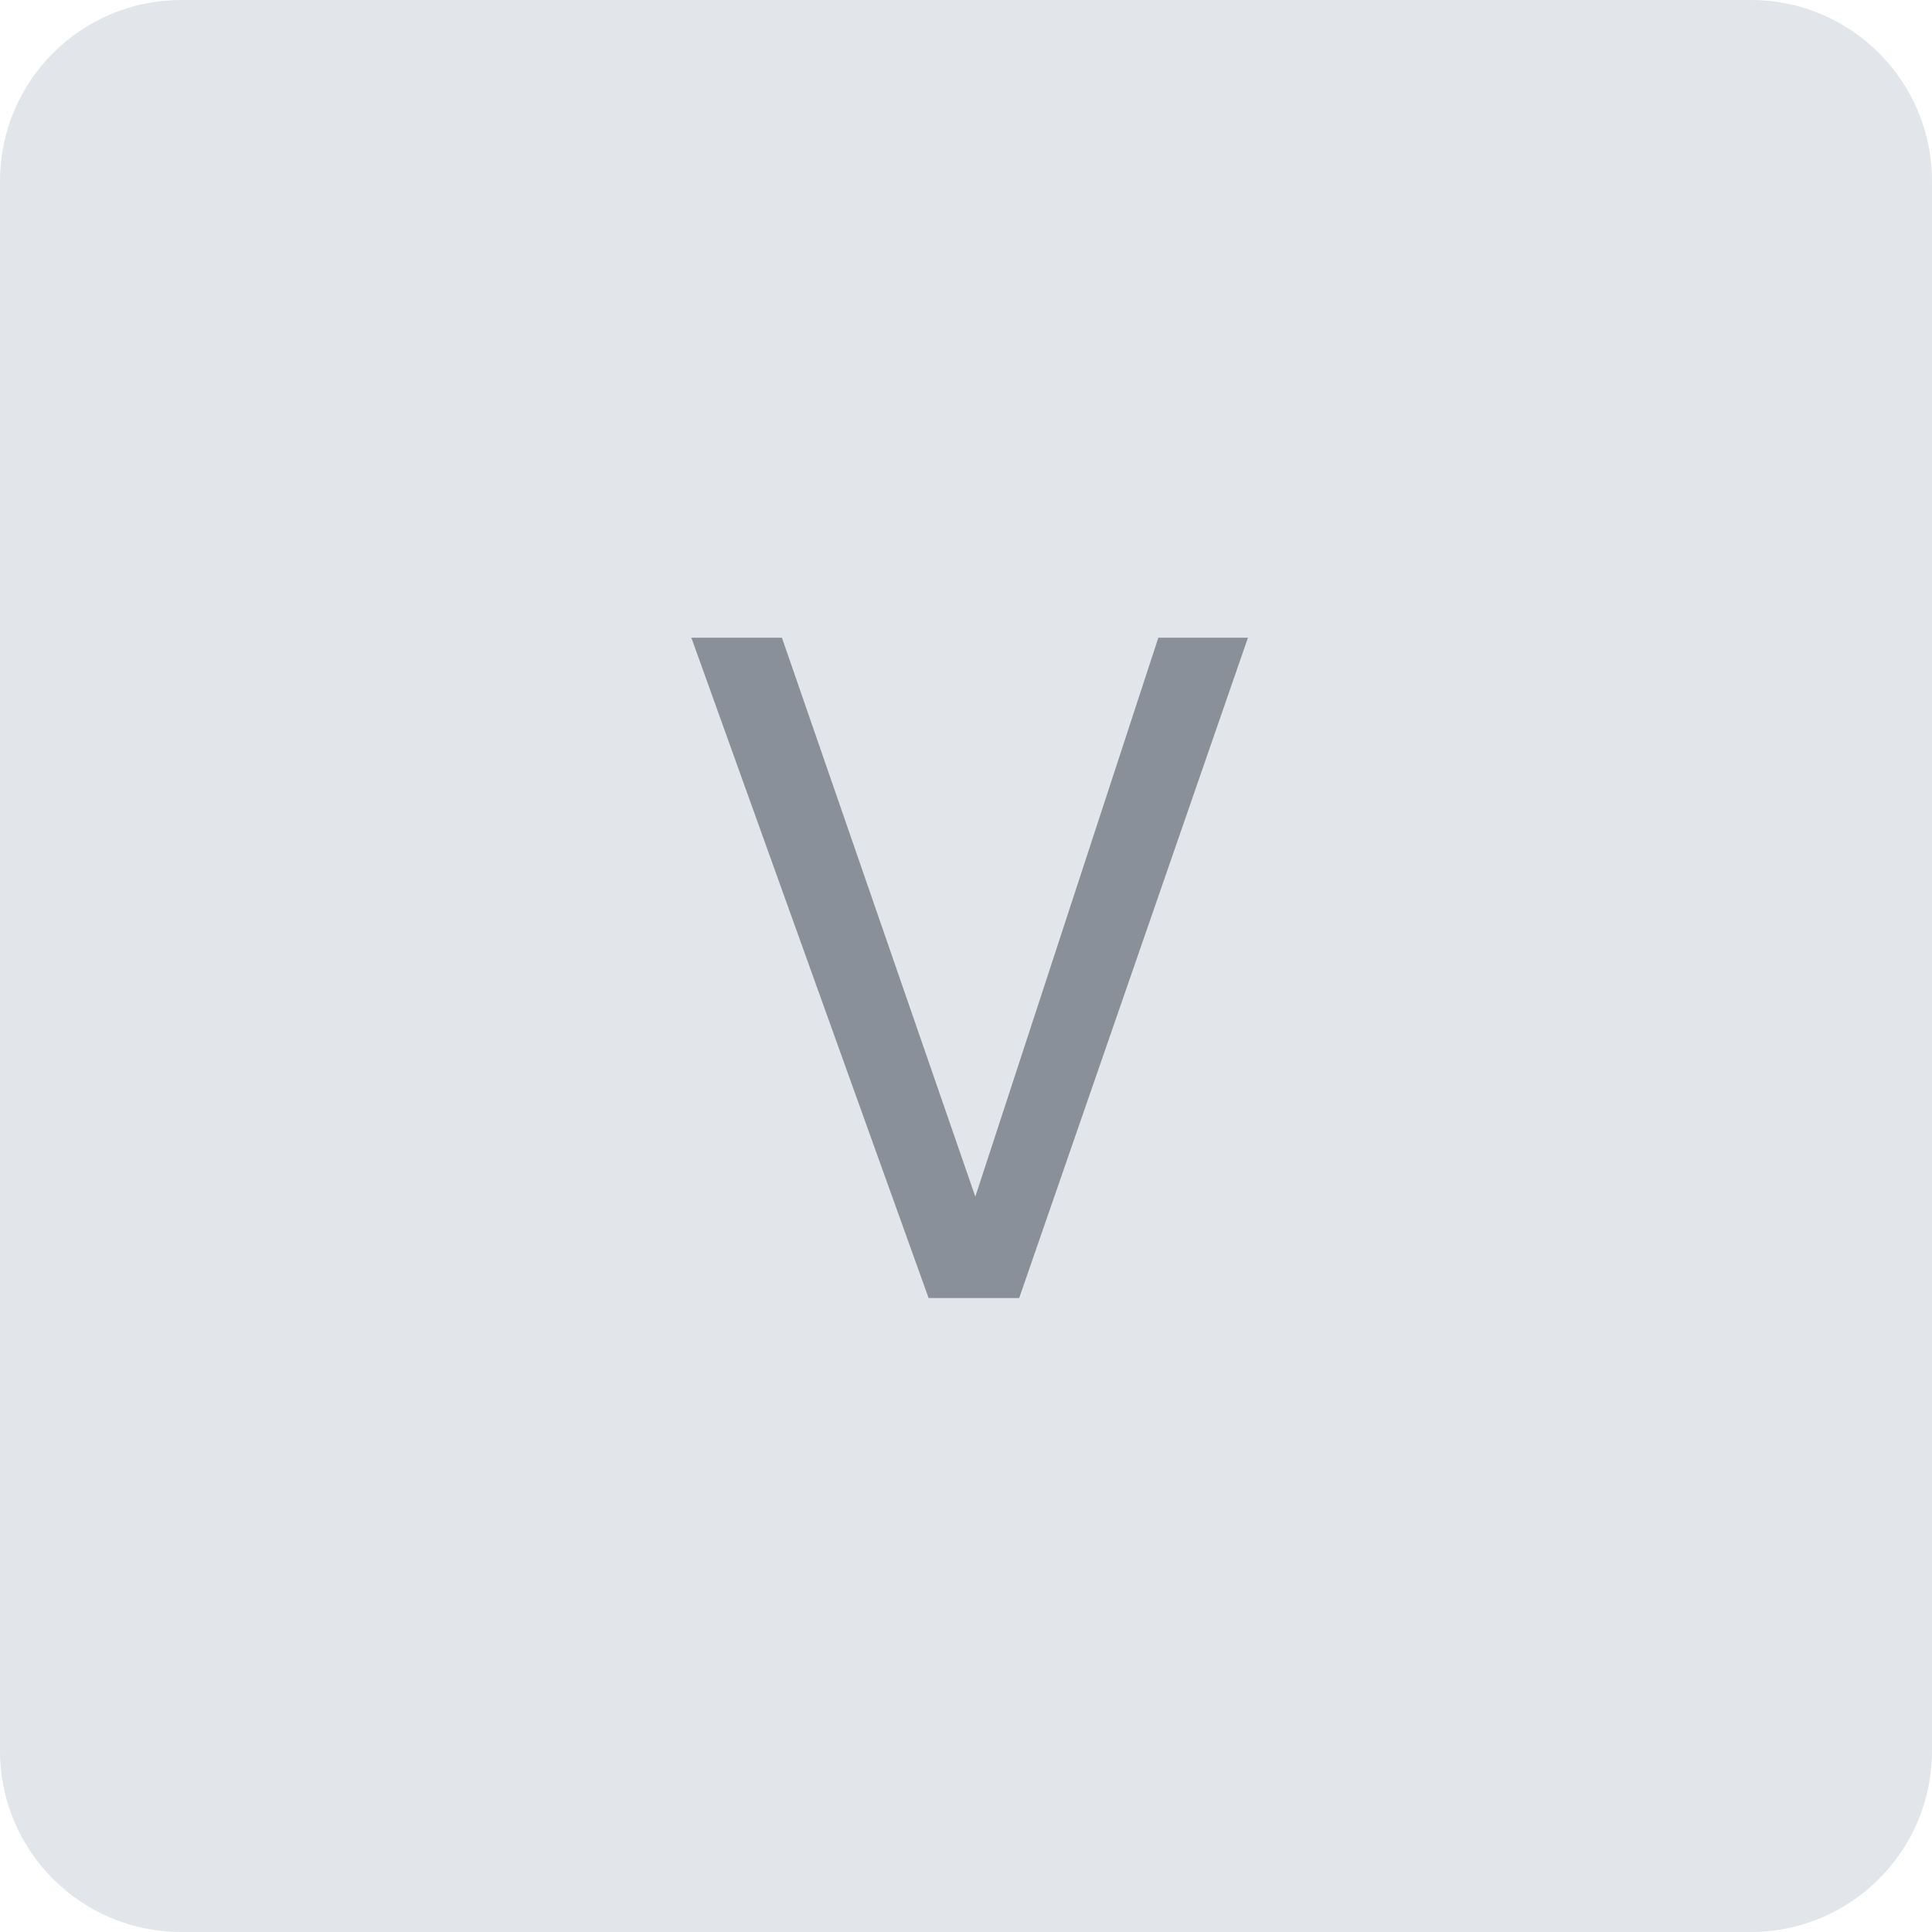
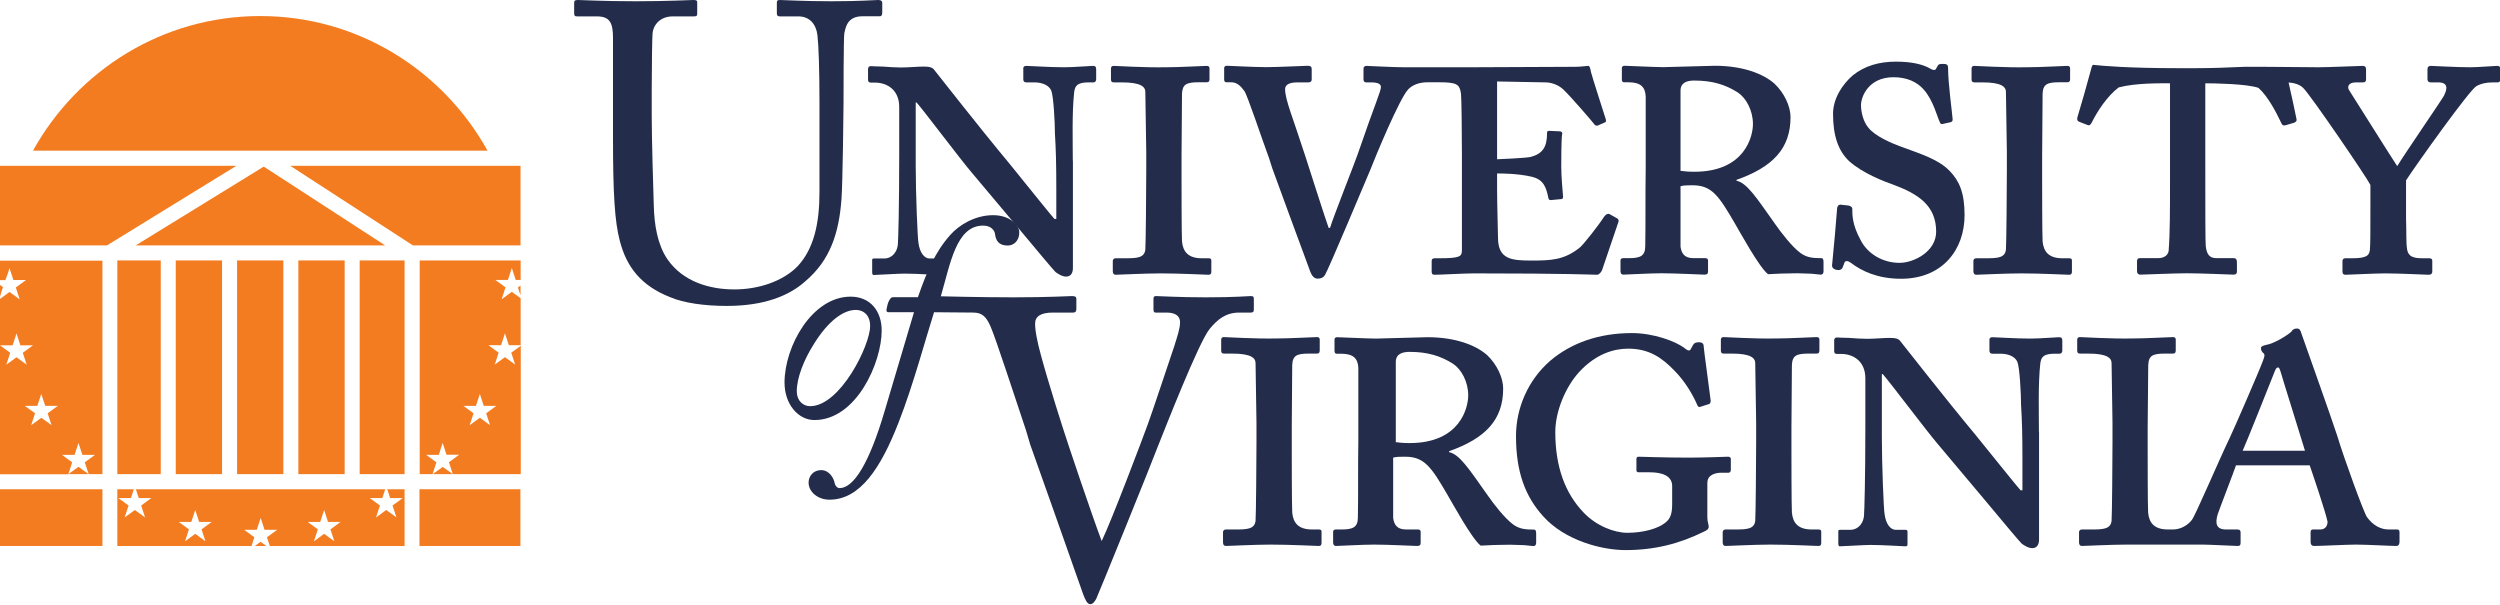
- <svg xmlns="http://www.w3.org/2000/svg" viewBox="0 0 64 64" role="img" aria-label="placeholder">
-   <rect width="64" height="64" rx="6" fill="#e2e6ea" />
-   <text x="32" y="43" text-anchor="middle" font-family="Helvetica Neue, Helvetica, Arial, sans-serif" font-size="30" font-weight="500" fill="#8a9099">V</text>
+ <svg xmlns="http://www.w3.org/2000/svg" version="1.1" id="Layer_1" x="0px" y="0px" viewBox="0 0 218.19 52.74" style="enable-background:new 0 0 218.19 52.74;" xml:space="preserve">
+   <style type="text/css">
+ 	.st0{fill:#F37C20;}
+ 	.st1{fill-rule:evenodd;clip-rule:evenodd;fill:#F37C20;}
+ 	.st2{fill-rule:evenodd;clip-rule:evenodd;fill:#232D4B;}
+ 	.st3{fill:#232D4B;}
+ </style>
+   <g>
+     <g id="XMLID_1_">
+       <rect id="XMLID_2_" x="31.39" y="22.73" class="st0" width="3.92" height="18.65" />
+       <rect id="XMLID_3_" x="10.24" y="22.73" class="st0" width="3.79" height="18.65" />
+       <rect id="XMLID_4_" x="15.34" y="22.73" class="st0" width="4.04" height="18.65" />
+       <rect id="XMLID_5_" x="20.69" y="22.73" class="st0" width="4.04" height="18.65" />
+       <rect id="XMLID_6_" x="26.04" y="22.73" class="st0" width="4.04" height="18.65" />
+       <polygon id="XMLID_7_" class="st0" points="33.62,21.42 11.84,21.42 23.02,14.54   " />
+       <polygon id="XMLID_8_" class="st0" points="9.33,21.42 0,21.42 0,14.47 20.63,14.47   " />
+       <polygon id="XMLID_9_" class="st0" points="25.33,14.47 45.43,14.47 45.43,21.42 36.04,21.42   " />
+       <path id="XMLID_10_" class="st0" d="M42.55,13.15H2.88C6.76,6.14,14.19,1.4,22.71,1.4C31.24,1.4,38.66,6.14,42.55,13.15z" />
+       <path id="XMLID_11_" class="st1" d="M3.06,36.07l-0.34,1.04l0.89-0.65l0.89,0.65l-0.34-1.04l0.89-0.65h-1.1L3.6,34.38l-0.34,1.04    l-1.1,0L3.06,36.07z M0,30.14l0.89,0.65l-0.34,1.04l0.89-0.65l0.89,0.65l-0.34-1.04l0.89-0.65h-1.1l-0.34-1.04l-0.34,1.04H0z     M8.94,41.38h-1.2L7.4,40.35l0.89-0.65h-1.1l-0.34-1.04L6.51,39.7h-1.1l0.89,0.65l-0.34,1.04H0l0-11.25l0-4.05l0.83-0.61    l0.89,0.65l-0.34-1.04l0.89-0.65h-1.1l-0.34-1.04l-0.15,0.48l-0.21,0.57H0l0-1.7h8.94V41.38z M7.73,41.38H5.97l0.88-0.64    L7.73,41.38z M0,25.95v-1.08l0.26,0.19l-0.19,0.58L0,25.95z" />
+       <rect id="XMLID_17_" y="42.7" class="st1" width="8.94" height="4.95" />
+       <rect id="XMLID_18_" x="36.61" y="42.7" class="st1" width="8.81" height="4.95" />
+       <path id="XMLID_19_" class="st1" d="M28.84,46.2l0.89-0.65h-1.1l-0.34-1.04l-0.34,1.04h-1.1l0.89,0.65l-0.34,1.04l0.89-0.65    l0.89,0.65L28.84,46.2z M22.2,46.89l-0.25,0.76H10.24V42.7h1.44l-0.25,0.77h-1.1l0.89,0.65l-0.34,1.04l0.89-0.65l0.89,0.65    l-0.34-1.04l0.89-0.65h-1.1l-0.25-0.77h21.76l-0.25,0.77h-1.1l0.89,0.65l-0.34,1.04l0.89-0.65l0.89,0.65l-0.34-1.04l0.89-0.65    h-1.1L33.8,42.7h1.51v4.95H23.55l-0.25-0.76l0.89-0.65h-1.1l-0.34-1.04l-0.34,1.04h-1.1L22.2,46.89z M16.49,46.2l-0.34,1.04    l0.89-0.65l0.89,0.65l-0.34-1.04l0.89-0.65h-1.1l-0.34-1.04l-0.34,1.04h-1.1L16.49,46.2z M23.25,47.65h-1.01l0.5-0.36L23.25,47.65    z" />
+       <path id="XMLID_24_" class="st1" d="M42.43,36.07l0.89-0.65l-1.1,0l-0.34-1.04l-0.34,1.04h-1.1l0.89,0.65l-0.34,1.04l0.89-0.65    l0.89,0.65L42.43,36.07z M39.52,41.38l-0.34-1.04l0.89-0.65h-1.1l-0.34-1.04L38.3,39.7h-1.1l0.89,0.65l-0.34,1.04l0.89-0.64    L39.52,41.38L39.52,41.38z M45.43,41.38h-5.9h-1.76h-1.14V22.73h8.81v1.7h-0.43l-0.34-1.04l-0.34,1.04h-1.1l0.89,0.65l-0.34,1.04    l0.89-0.65l0.77,0.56v4.1l-1.03,0l-0.34-1.04l-0.34,1.04h-1.1l0.89,0.65l-0.34,1.04l0.89-0.65l0.89,0.65l-0.34-1.04l0.83-0.6    V41.38z M45.43,24.92v0.86l-0.23-0.69L45.43,24.92z" />
+     </g>
+     <g>
+       <path id="XMLID_132_" class="st2" d="M63.43,26.7c3.2,0,5.44-0.85,6.92-2.21c2.06-1.77,2.87-4.08,3.09-7.1    c0.11-1.43,0.18-7.87,0.18-8.39c0-0.51,0-5.74,0.07-6.11c0.11-0.44,0.22-1.47,1.58-1.47h1.51c0.18,0,0.22-0.15,0.22-0.37V0.26    C77,0.15,76.96,0,76.63,0c-0.33,0-1.51,0.11-4.05,0.11C70.12,0.11,68.43,0,68.06,0c-0.22,0-0.26,0.07-0.26,0.26v0.88    c0,0.18,0.04,0.29,0.26,0.29h1.62c0.96,0,1.54,0.66,1.66,1.62c0.11,0.92,0.18,3.05,0.18,5.85v7.87c0,2.72-0.48,4.93-1.91,6.47    c-1.29,1.32-3.42,2.02-5.52,2.02c-2.13,0-4.49-0.66-5.85-2.65c-0.85-1.25-1.14-2.98-1.18-4.67c-0.04-1.18-0.18-5.85-0.18-7.8V7.72    c0-1.88,0.04-4.45,0.07-4.78c0.07-0.81,0.7-1.51,1.77-1.51h1.84c0.26,0,0.29-0.07,0.29-0.26V0.22c0-0.15-0.04-0.22-0.33-0.22    c-0.4,0-2.17,0.11-5.04,0.11C52.61,0.11,50.81,0,50.44,0c-0.29,0-0.33,0.07-0.33,0.29V1.1c0,0.26,0.04,0.33,0.26,0.33h1.73    c1.14,0,1.4,0.59,1.4,1.88v8.75c0,4.82,0.15,7.28,0.59,8.94c0.59,2.32,1.88,3.94,4.38,4.93C59.68,26.45,61.51,26.7,63.43,26.7z" />
+       <path id="XMLID_131_" class="st2" d="M93.63,14.02c0-1.64-0.08-4.16,0.12-5.99c0.08-0.56,0.28-0.84,1.28-0.84h0.4    c0.16,0,0.24-0.12,0.24-0.28V6.07c0-0.24-0.08-0.32-0.28-0.32c-0.28,0-1.68,0.12-2.52,0.12c-1.28,0-3-0.12-3.28-0.12    c-0.2,0-0.28,0.08-0.28,0.2v0.96c0,0.2,0.08,0.28,0.28,0.28h0.68c0.68,0,1.28,0.24,1.48,0.72c0.2,0.48,0.32,2.8,0.32,3.76    c0.08,1.28,0.12,2.52,0.12,4.8v2.64h-0.16c-0.48-0.52-4.2-5.2-4.92-6.03c-0.84-1-5.44-6.79-5.55-6.95    c-0.16-0.24-0.4-0.32-0.96-0.32c-0.48,0-1.32,0.08-1.96,0.08c-0.44,0-1.08-0.04-1.6-0.08c-0.52,0-0.96-0.04-1.04-0.04    c-0.16,0-0.24,0.12-0.24,0.24v0.96c0,0.16,0.08,0.24,0.24,0.24h0.36c1.12,0,2.12,0.68,2.12,2.12v4.2c0,4.52-0.08,7.35-0.12,7.83    c-0.12,0.92-0.76,1.2-1.16,1.2h-0.92c-0.12,0-0.16,0.04-0.16,0.12v1.04c0,0.2,0.04,0.28,0.12,0.28c0.32,0,2.12-0.12,2.68-0.12    c1.16,0,2.76,0.12,3.04,0.12c0.2,0,0.2-0.08,0.2-0.24v-0.96c0-0.16,0-0.24-0.2-0.24h-0.84c-0.4,0-0.84-0.44-0.96-1.36    c-0.08-0.36-0.24-4.36-0.24-6.75V8.95H80c0.64,0.72,3.88,5.04,4.84,6.15c0.44,0.52,2.16,2.56,4,4.76c1.64,1.96,3,3.6,3.28,3.88    c0.16,0.12,0.56,0.4,0.92,0.4c0.48,0,0.6-0.4,0.6-0.76V14.02z" />
+       <path id="XMLID_130_" class="st2" d="M103.12,13.62c0-0.28,0.04-5.04,0.04-5.44c0.04-0.84,0.4-1,1.48-1h0.68    c0.2,0,0.24-0.12,0.24-0.28V5.95c0-0.12-0.08-0.2-0.24-0.2c-0.32,0-2.36,0.12-3.52,0.12c-1.88,0.04-4.36-0.12-4.6-0.12    c-0.16,0-0.24,0.08-0.24,0.24v0.92c0,0.16,0.04,0.28,0.24,0.28h0.72c1.68,0,2.04,0.4,2.04,0.84c0,0.56,0.08,4.56,0.08,5.2v1.76    c0,1.36-0.04,6.43-0.08,6.79c-0.08,0.72-0.72,0.76-1.72,0.76h-0.88c-0.16,0-0.24,0.12-0.24,0.24v0.88c0,0.2,0.08,0.32,0.24,0.32    c0.24,0,2.56-0.12,3.92-0.12c1.8,0,3.88,0.12,4.2,0.12c0.2,0,0.24-0.12,0.24-0.28v-0.96c0-0.12-0.04-0.2-0.24-0.2h-0.6    c-1.16,0-1.64-0.56-1.72-1.48c-0.04-0.6-0.04-5.2-0.04-5.44V13.62z" />
+       <path id="XMLID_127_" class="st2" d="M143.63,14.74c-0.04,2.44,0,4.8-0.04,6.75c0,0.88-0.48,1.04-1.44,1.04h-0.48    c-0.16,0-0.24,0.08-0.24,0.2v0.92c0,0.2,0.08,0.32,0.24,0.32c0.28,0,2.32-0.12,3.32-0.12c1.32,0,3.48,0.12,3.76,0.12    c0.24,0,0.32-0.08,0.32-0.28v-0.96c0-0.12-0.08-0.2-0.24-0.2h-1.04c-0.8,0-1.04-0.44-1.12-1v-4.32v-0.96    c0.28-0.08,0.64-0.08,1.04-0.08c1.68,0,2.28,0.88,3.72,3.36c0.36,0.6,2.12,3.84,2.88,4.4c0.68-0.04,1.64-0.08,2.56-0.08    c0.4,0,0.88,0.04,1.24,0.04c0.4,0.04,0.72,0.08,0.8,0.08c0.16,0,0.24-0.12,0.24-0.28v-0.8c0-0.24-0.04-0.36-0.2-0.36    c-0.72,0-1.24-0.04-1.8-0.44c-0.76-0.56-1.68-1.76-2.24-2.56c-1.64-2.32-2.44-3.56-3.36-3.76V15.7c3.16-1.12,4.72-2.72,4.72-5.48    c0-0.92-0.52-2.08-1.4-2.92c-1-0.88-2.8-1.56-5.2-1.56c-0.52,0-4,0.12-4.48,0.12c-0.72,0-3.2-0.12-3.4-0.12    c-0.16,0-0.24,0.08-0.24,0.2v0.96c0,0.16,0.04,0.28,0.16,0.28h0.4c1.12,0,1.48,0.44,1.52,1.24v3.84V14.74z M146.67,7.91    c0-0.72,0.6-0.88,1.2-0.88c1.6,0,2.72,0.36,3.8,1.04c0.72,0.48,1.32,1.56,1.32,2.76c0,1.04-0.68,4.16-5.12,4.16    c-0.52,0-0.92-0.04-1.2-0.08V7.91z" />
+       <path id="XMLID_126_" class="st2" d="M165.91,24.33c3.64,0,5.55-2.56,5.55-5.55c0-2-0.48-3-1.28-3.84c-1-1.04-2.48-1.48-4.32-2.16    c-0.76-0.28-2.2-0.88-2.8-1.64c-0.44-0.52-0.64-1.36-0.64-1.96c0-0.72,0.64-2.44,2.84-2.44c1.16,0,2.04,0.4,2.64,1.08    c0.84,0.96,1.16,2.36,1.4,2.84c0.04,0.12,0.12,0.2,0.24,0.16l0.72-0.16c0.12-0.04,0.16-0.12,0.16-0.24    c-0.04-0.56-0.4-3.16-0.4-4.48c0-0.2-0.04-0.36-0.36-0.36s-0.44,0-0.52,0.12l-0.16,0.28c-0.08,0.2-0.28,0.16-0.68-0.08    c-0.48-0.24-1.32-0.52-2.84-0.52c-1.44,0-2.72,0.36-3.76,1.2c-0.88,0.76-1.72,2-1.72,3.36c0,1.96,0.48,3.24,1.4,4.12    c1.2,1.08,3.12,1.8,3.92,2.08c2.12,0.8,3.68,1.8,3.68,4.08c0,1.72-1.92,2.72-3.2,2.72c-1.48,0-2.8-0.8-3.4-2    c-0.72-1.32-0.72-2.16-0.72-2.72c0-0.16-0.16-0.24-0.32-0.28l-0.72-0.08c-0.16,0-0.24,0.12-0.28,0.28    c-0.04,0.64-0.32,3.84-0.44,4.96c-0.04,0.2,0.08,0.36,0.32,0.44c0.32,0.08,0.52,0,0.6-0.2l0.12-0.32c0.08-0.32,0.32-0.28,0.6-0.08    C162.47,23.65,163.87,24.33,165.91,24.33z" />
+       <path id="XMLID_125_" class="st2" d="M178.23,13.62c0-0.28,0.04-5.04,0.04-5.44c0.04-0.84,0.4-1,1.48-1h0.68    c0.2,0,0.24-0.12,0.24-0.28V5.95c0-0.12-0.08-0.2-0.24-0.2c-0.32,0-2.36,0.12-3.52,0.12c-1.88,0.04-4.36-0.12-4.6-0.12    c-0.16,0-0.24,0.08-0.24,0.24v0.92c0,0.16,0.04,0.28,0.24,0.28h0.72c1.68,0,2.04,0.4,2.04,0.84c0,0.56,0.08,4.56,0.08,5.2v1.76    c0,1.36-0.04,6.43-0.08,6.79c-0.08,0.72-0.72,0.76-1.72,0.76h-0.88c-0.16,0-0.24,0.12-0.24,0.24v0.88c0,0.2,0.08,0.32,0.24,0.32    c0.24,0,2.56-0.12,3.92-0.12c1.8,0,3.88,0.12,4.2,0.12c0.2,0,0.24-0.12,0.24-0.28v-0.96c0-0.12-0.04-0.2-0.24-0.2h-0.6    c-1.16,0-1.64-0.56-1.72-1.48c-0.04-0.6-0.04-5.2-0.04-5.44V13.62z" />
+       <path id="XMLID_122_" class="st2" d="M71.08,36.66c3.67,0,5.87-5.03,5.87-7.81c0-1.72-1.01-2.96-2.71-2.96    c-3.36,0-5.77,4.32-5.77,7.51C68.48,35.32,69.69,36.66,71.08,36.66z M70.7,35.45c-0.61,0-1.16-0.48-1.16-1.29    c0-1.19,0.61-2.73,1.47-4.1c1.26-2.05,2.6-3.01,3.67-3.01c0.83,0,1.29,0.63,1.26,1.42C75.94,30.14,73.33,35.45,70.7,35.45z" />
+       <path id="XMLID_121_" class="st2" d="M112.74,37.3c0-0.28,0.04-5.04,0.04-5.44c0.04-0.84,0.4-1,1.48-1h0.68    c0.2,0,0.24-0.12,0.24-0.28v-0.96c0-0.12-0.08-0.2-0.24-0.2c-0.32,0-2.36,0.12-3.52,0.12c-1.88,0.04-4.36-0.12-4.6-0.12    c-0.16,0-0.24,0.08-0.24,0.24v0.92c0,0.16,0.04,0.28,0.24,0.28h0.72c1.68,0,2.04,0.4,2.04,0.84c0,0.56,0.08,4.56,0.08,5.2v1.76    c0,1.36-0.04,6.43-0.08,6.79c-0.08,0.72-0.72,0.76-1.72,0.76h-0.88c-0.16,0-0.24,0.12-0.24,0.24v0.88c0,0.2,0.08,0.32,0.24,0.32    c0.24,0,2.56-0.12,3.92-0.12c1.8,0,3.88,0.12,4.2,0.12c0.2,0,0.24-0.12,0.24-0.28v-0.96c0-0.12-0.04-0.2-0.24-0.2h-0.6    c-1.16,0-1.64-0.56-1.72-1.48c-0.04-0.6-0.04-5.2-0.04-5.43V37.3z" />
+       <path id="XMLID_115_" class="st2" d="M118.55,38.42c-0.04,2.44,0,4.8-0.04,6.75c0,0.88-0.48,1.04-1.44,1.04h-0.48    c-0.16,0-0.24,0.08-0.24,0.2v0.92c0,0.2,0.08,0.32,0.24,0.32c0.28,0,2.32-0.12,3.32-0.12c1.32,0,3.48,0.12,3.76,0.12    c0.24,0,0.32-0.08,0.32-0.28v-0.96c0-0.12-0.08-0.2-0.24-0.2h-1.04c-0.8,0-1.04-0.44-1.12-1V40.9v-0.96    c0.28-0.08,0.64-0.08,1.04-0.08c1.68,0,2.28,0.88,3.72,3.36c0.36,0.6,2.12,3.84,2.88,4.4c0.68-0.04,1.64-0.08,2.56-0.08    c0.4,0,0.88,0.04,1.24,0.04c0.4,0.04,0.72,0.08,0.8,0.08c0.16,0,0.24-0.12,0.24-0.28v-0.8c0-0.24-0.04-0.36-0.2-0.36    c-0.72,0-1.24-0.04-1.8-0.44c-0.76-0.56-1.68-1.76-2.24-2.56c-1.64-2.32-2.44-3.56-3.36-3.76v-0.08c3.16-1.12,4.72-2.72,4.72-5.47    c0-0.92-0.52-2.08-1.4-2.92c-1-0.88-2.8-1.56-5.2-1.56c-0.52,0-4,0.12-4.48,0.12c-0.72,0-3.2-0.12-3.4-0.12    c-0.16,0-0.24,0.08-0.24,0.2v0.96c0,0.16,0.04,0.28,0.16,0.28h0.4c1.12,0,1.48,0.44,1.52,1.24v3.84V38.42z M121.82,31.59    c0-0.72,0.6-0.88,1.2-0.88c1.6,0,2.72,0.36,3.8,1.04c0.72,0.48,1.32,1.56,1.32,2.76c0,1.04-0.68,4.16-5.12,4.16    c-0.52,0-0.92-0.04-1.2-0.08V31.59z" />
+       <path id="XMLID_114_" class="st2" d="M149.02,42.1c0-0.68,0.76-0.84,1.16-0.84h0.68c0.12,0,0.2-0.12,0.2-0.24v-0.96    c0-0.12-0.08-0.2-0.24-0.2c-0.16,0-1.96,0.08-3.44,0.08c-2.16,0-4.12-0.08-4.36-0.08c-0.16,0-0.2,0.08-0.2,0.2v0.96    c0,0.12,0.04,0.2,0.2,0.2h0.96c1.04,0,1.96,0.28,1.96,1.2v1.48c0,0.8-0.08,1.32-0.6,1.72c-0.64,0.52-1.92,0.88-3.32,0.88    c-1.12,0-2.72-0.6-3.84-1.8c-1.56-1.64-2.44-3.92-2.44-6.99c0-1.8,0.88-3.92,2.08-5.24c1.48-1.6,3.04-2.04,4.28-2.04    c1.84,0,2.96,0.8,4.04,1.92c0.96,0.96,1.64,2.2,1.92,2.84c0.12,0.32,0.2,0.36,0.32,0.32l0.76-0.24c0.12-0.04,0.16-0.12,0.16-0.32    c-0.08-0.72-0.6-4.44-0.6-4.64c0-0.28-0.08-0.44-0.44-0.44c-0.32,0-0.44,0.12-0.52,0.28l-0.2,0.36c-0.08,0.12-0.24,0.12-0.56-0.16    c-0.76-0.56-2.64-1.28-4.56-1.28c-2.84,0-5.28,0.84-7.15,2.44c-1.92,1.68-2.96,4.12-2.96,6.55c0,3.12,0.8,5.28,2.4,7.03    c1.88,2.08,5.08,2.92,7.15,2.92c2.56,0,4.72-0.56,6.83-1.6c0.28-0.12,0.44-0.24,0.44-0.44c0-0.2-0.12-0.44-0.12-0.8V42.1z" />
+       <path id="XMLID_113_" class="st2" d="M156.35,37.3c0-0.28,0.04-5.04,0.04-5.44c0.04-0.84,0.4-1,1.48-1h0.68    c0.2,0,0.24-0.12,0.24-0.28v-0.96c0-0.12-0.08-0.2-0.24-0.2c-0.32,0-2.36,0.12-3.52,0.12c-1.88,0.04-4.36-0.12-4.6-0.12    c-0.16,0-0.24,0.08-0.24,0.24v0.92c0,0.16,0.04,0.28,0.24,0.28h0.72c1.68,0,2.04,0.4,2.04,0.84c0,0.56,0.08,4.56,0.08,5.2v1.76    c0,1.36-0.04,6.43-0.08,6.79c-0.08,0.72-0.72,0.76-1.72,0.76h-0.88c-0.16,0-0.24,0.12-0.24,0.24v0.88c0,0.2,0.08,0.32,0.24,0.32    c0.24,0,2.56-0.12,3.92-0.12c1.8,0,3.88,0.12,4.2,0.12c0.2,0,0.24-0.12,0.24-0.28v-0.96c0-0.12-0.04-0.2-0.24-0.2h-0.6    c-1.16,0-1.64-0.56-1.72-1.48c-0.04-0.6-0.04-5.2-0.04-5.43V37.3z" />
+       <path id="XMLID_112_" class="st2" d="M177.95,37.7c0-1.64-0.08-4.16,0.12-5.99c0.08-0.56,0.28-0.84,1.28-0.84h0.4    c0.16,0,0.24-0.12,0.24-0.28v-0.84c0-0.24-0.08-0.32-0.28-0.32c-0.28,0-1.68,0.12-2.52,0.12c-1.28,0-3-0.12-3.28-0.12    c-0.2,0-0.28,0.08-0.28,0.2v0.96c0,0.2,0.08,0.28,0.28,0.28h0.68c0.68,0,1.28,0.24,1.48,0.72c0.2,0.48,0.32,2.8,0.32,3.76    c0.08,1.28,0.12,2.52,0.12,4.8v2.64h-0.16c-0.48-0.52-4.2-5.2-4.92-6.03c-0.84-1-5.44-6.79-5.55-6.95    c-0.16-0.24-0.4-0.32-0.96-0.32c-0.48,0-1.32,0.08-1.96,0.08c-0.44,0-1.08-0.04-1.6-0.08c-0.52,0-0.96-0.04-1.04-0.04    c-0.16,0-0.24,0.12-0.24,0.24v0.96c0,0.16,0.08,0.24,0.24,0.24h0.36c1.12,0,2.12,0.68,2.12,2.12v4.2c0,4.52-0.08,7.35-0.12,7.83    c-0.12,0.92-0.76,1.2-1.16,1.2h-0.92c-0.12,0-0.16,0.04-0.16,0.12v1.04c0,0.2,0.04,0.28,0.12,0.28c0.32,0,2.12-0.12,2.68-0.12    c1.16,0,2.76,0.12,3.04,0.12c0.2,0,0.2-0.08,0.2-0.24v-0.96c0-0.16,0-0.24-0.2-0.24h-0.84c-0.4,0-0.84-0.44-0.96-1.36    c-0.08-0.36-0.24-4.36-0.24-6.75v-5.48h0.08c0.64,0.72,3.88,5.04,4.84,6.15c0.44,0.52,2.16,2.56,4,4.76c1.64,1.96,3,3.6,3.28,3.88    c0.16,0.12,0.56,0.4,0.92,0.4c0.48,0,0.6-0.4,0.6-0.76V37.7z" />
+       <path id="XMLID_111_" class="st3" d="M79.77,27.25h-2.25c-0.13,0-0.19-0.12-0.14-0.3l0.1-0.43c0.05-0.18,0.23-0.58,0.43-0.58h2.2    c0.76-2.18,1.49-3.94,2.83-5.44c0.71-0.81,2.1-1.72,3.74-1.72c1.47,0,2.28,0.89,2.28,1.49c0,0.78-0.51,1.16-1.01,1.16    c-0.81,0-1.04-0.46-1.11-1.01c-0.03-0.25-0.28-0.73-1.04-0.73c-2.35,0-2.86,3.34-3.69,6.17c0,0,3.51,0.09,6.38,0.09    c3.09,0,4.74-0.11,5.08-0.11c0.33,0,0.37,0.11,0.37,0.26v0.85c0,0.18-0.04,0.33-0.29,0.33h-1.77c-1.03,0-1.54,0.33-1.54,0.96    c0,0.29,0.04,0.74,0.15,1.25c0.22,1.32,1.58,5.7,2.24,7.76c0.44,1.4,2.57,7.72,3.42,9.97c0.85-1.73,3.71-9.31,4.01-10.15    c0.37-0.99,1.77-5.22,2.32-6.84c0.29-0.92,0.51-1.58,0.51-2.1c0-0.44-0.26-0.85-1.18-0.85h-0.96c-0.15,0-0.18-0.11-0.18-0.33    v-0.85c0-0.18,0.04-0.26,0.22-0.26c0.33,0,2.02,0.11,4.34,0.11c2.69,0,3.6-0.11,3.94-0.11c0.22,0,0.26,0.07,0.26,0.26v0.92    c0,0.15-0.04,0.26-0.26,0.26h-0.99c-1.21,0-1.91,0.59-2.61,1.43c-0.96,1.18-3.9,8.72-4.52,10.26c-0.44,1.21-5.19,12.91-5.37,13.28    c-0.15,0.29-0.33,0.48-0.51,0.48c-0.29,0-0.44-0.37-0.63-0.85c-1.18-3.38-4.16-11.77-4.63-13.09l-0.37-1.25    c-0.88-2.61-2.61-7.95-3.09-9.05c-0.37-0.85-0.74-1.21-1.51-1.21l-3.42-0.03c-0.66,2.05-1.82,6.38-3.09,9.61    c-1.54,3.95-3.34,6.75-6.04,6.75c-1.01,0-1.82-0.68-1.82-1.49c0-0.58,0.43-1.09,1.09-1.09c0.73,0,1.11,0.71,1.19,1.14    c0.05,0.25,0.23,0.43,0.43,0.43c1.21,0,2.58-2.12,3.95-6.8L79.77,27.25z" />
+       <path id="XMLID_110_" class="st3" d="M182.64,5.69c0.05-0.04,0.03-0.04,0.16-0.02c0.62,0.07,2.89,0.28,7.28,0.28h1.6    c1.31,0,2.71-0.05,4.24-0.12c0.77-0.02,5.46,0.04,6.42,0.04c0.88,0,3.6-0.12,3.88-0.12c0.16,0,0.28,0.08,0.28,0.28v0.88    c0,0.16-0.04,0.28-0.28,0.28h-0.6c-0.72,0-0.76,0.44-0.6,0.68c0.24,0.36,3.56,5.67,4.2,6.63c0.6-1,3.92-5.83,4.08-6.15    c0.32-0.64,0.36-1.16-0.52-1.16h-0.64c-0.2,0-0.28-0.12-0.28-0.28V6.03c0-0.16,0.08-0.28,0.28-0.28c0.24,0,2.24,0.12,3.44,0.12    c0.72,0,2.12-0.12,2.36-0.12c0.2,0,0.28,0.08,0.28,0.32v0.84c0,0.2-0.08,0.28-0.24,0.28h-0.4c-0.64,0-1.08,0.12-1.44,0.32    c-0.6,0.32-5.24,6.83-6.15,8.23v3.36c0.04,1,0,2.08,0.08,2.56c0.08,0.84,0.72,0.88,1.44,0.88H212c0.2,0,0.28,0.08,0.28,0.2v0.96    c0,0.16-0.08,0.28-0.32,0.28c-0.24,0-2.48-0.12-3.8-0.12c-0.88,0-3.2,0.12-3.44,0.12c-0.2,0-0.28-0.08-0.28-0.32v-0.88    c0-0.12,0.08-0.24,0.24-0.24h0.6c1.28,0,1.52-0.24,1.56-0.8c0.04-0.36,0.04-1.8,0.04-4.16v-1.44c-0.36-0.72-5.24-7.87-5.87-8.47    c-0.34-0.34-0.91-0.45-1.27-0.47c0.24,1.08,0.56,2.5,0.69,3.19c0.04,0.16-0.04,0.24-0.2,0.32l-0.68,0.2    c-0.24,0.08-0.36,0.04-0.44-0.16c-0.48-1-1.16-2.32-2-3.08c-1-0.36-3.92-0.4-4.64-0.4v6.71c0,4.2,0,7.19,0.04,7.51    c0.08,0.64,0.28,1.04,0.92,1.04h1.52c0.2,0,0.28,0.12,0.28,0.36v0.84c0,0.12-0.08,0.24-0.28,0.24c-0.28,0-2.76-0.12-4.08-0.12    c-1.12,0-3.72,0.12-4.04,0.12c-0.24,0-0.32-0.12-0.32-0.36v-0.8c0-0.2,0.08-0.28,0.24-0.28h1.6c0.6,0,0.88-0.32,0.92-0.64    c0.12-1.52,0.12-3.64,0.12-6.03V7.27c-0.76,0-3-0.04-4.48,0.36c-1,0.76-1.84,2.04-2.36,3.08c-0.08,0.16-0.2,0.28-0.36,0.2    l-0.72-0.28c-0.2-0.08-0.2-0.24-0.16-0.4c0.23-0.73,0.93-3.19,1.25-4.4C182.58,5.76,182.59,5.72,182.64,5.69z" />
+       <path id="XMLID_107_" class="st3" d="M195.73,39.34h5.44c-0.16-0.56-2.04-6.55-2.12-6.87c-0.08-0.24-0.12-0.4-0.24-0.4    c-0.12,0-0.2,0.12-0.32,0.44C198.37,32.83,195.93,38.94,195.73,39.34z M187.44,37.3v2c0,0.24,0,4.84,0.04,5.43    c0.08,0.92,0.56,1.48,1.72,1.48h0.46c0.68,0,1.32-0.4,1.64-0.84c0.28-0.32,2.32-5.12,3.28-7.11c0.28-0.56,2.64-5.99,2.88-6.67    c0.08-0.24,0.32-0.68,0.04-0.8c-0.08-0.08-0.2-0.28-0.16-0.4c-0.04-0.08,0.04-0.2,0.4-0.28c0.76-0.12,1.88-0.84,2.24-1.16    c0.08-0.16,0.24-0.28,0.48-0.28c0.24,0,0.32,0.16,0.4,0.44c0.56,1.6,2.6,7.31,3.12,8.91c0.6,2,2.32,6.71,2.6,7.11    c0.52,0.72,1.2,1.08,1.88,1.08h0.76c0.16,0,0.2,0.12,0.2,0.24v0.84c0,0.12-0.04,0.36-0.28,0.36c-0.48,0-2.6-0.12-3.52-0.12    c-0.76,0-3.12,0.12-3.64,0.12c-0.28,0-0.32-0.2-0.32-0.36v-0.84c0-0.12,0.04-0.24,0.2-0.24h0.64c0.48,0,0.64-0.36,0.64-0.68    c-0.16-0.8-1.24-4-1.56-4.92h-6.43c-0.16,0.48-1.44,3.8-1.6,4.28c-0.24,0.8-0.12,1.32,0.72,1.32h1c0.24,0,0.28,0.12,0.28,0.28    v0.88c0,0.16-0.04,0.28-0.24,0.28c-0.32,0-2.44-0.12-3.08-0.12c-0.5,0-5.4,0-6.62,0c-1.36,0-3.68,0.12-3.92,0.12    c-0.16,0-0.24-0.12-0.24-0.32v-0.88c0-0.12,0.08-0.24,0.24-0.24h0.88c1,0,1.64-0.04,1.72-0.76c0.04-0.36,0.08-5.44,0.08-6.79V36.9    c0-0.64-0.08-4.64-0.08-5.2c0-0.44-0.36-0.84-2.04-0.84h-0.72c-0.2,0-0.24-0.12-0.24-0.28v-0.92c0-0.16,0.08-0.24,0.24-0.24    c0.24,0,2.72,0.16,4.6,0.12c1.16,0,3.2-0.12,3.52-0.12c0.16,0,0.24,0.08,0.24,0.2v0.96c0,0.16-0.04,0.28-0.24,0.28h-0.68    c-1.08,0-1.44,0.16-1.48,1C187.48,32.27,187.44,37.02,187.44,37.3z" />
+       <path id="XMLID_105_" class="st3" d="M114.48,6.03v0.92c0,0.16-0.12,0.24-0.28,0.24h-0.92c-0.52,0-1.12,0.08-1.12,0.6    c0,0.92,0.68,2.48,1.76,5.83c0.32,1,1.8,5.63,2.04,6.27h0.12c0.24-0.84,2.2-5.79,2.4-6.39c1.52-4.44,2.04-5.51,2.04-5.91    c0-0.2-0.16-0.4-0.84-0.4h-0.44c-0.16,0-0.24-0.08-0.24-0.28V5.99c0-0.12,0.08-0.24,0.24-0.24c0.24,0,2.32,0.12,3.24,0.12    c0.67,0,5.53,0,6.11,0l8.95-0.04c0.4,0,0.92-0.08,1.08-0.08c0.08,0,0.16,0.08,0.24,0.56c0.08,0.36,1.2,3.8,1.28,4.08    c0.04,0.16,0.04,0.24-0.04,0.28l-0.64,0.28c-0.08,0.04-0.24,0.04-0.36-0.16c-0.08-0.12-2-2.36-2.68-3    c-0.48-0.44-1.12-0.6-1.52-0.6l-4.24-0.08v6.79c0.24,0,2.6-0.12,2.92-0.2c1.04-0.28,1.44-0.84,1.44-2.08c0-0.16,0.04-0.2,0.2-0.2    l0.88,0.04c0.16,0,0.28,0.08,0.24,0.24c-0.08,0.36-0.08,2.48-0.08,2.84c0,0.88,0.12,2.12,0.16,2.64c0,0.16-0.08,0.2-0.2,0.2    l-0.84,0.08c-0.12,0-0.2,0-0.24-0.16c-0.2-1-0.44-1.64-1.48-1.88c-1.2-0.28-2.6-0.28-3-0.28v1.36c0,1.4,0.08,3.72,0.08,4.24    c0,1.88,1.16,2,2.88,2c1.76,0,2.88-0.04,4.24-1.12c0.32-0.24,1.72-2.04,2.12-2.68c0.2-0.28,0.4-0.32,0.52-0.24l0.64,0.36    c0.08,0.04,0.16,0.16,0.12,0.28l-1.44,4.24c-0.08,0.2-0.28,0.4-0.44,0.4c-0.28,0-2.4-0.12-10.79-0.12c-0.72,0-2.92,0.12-3.4,0.12    c-0.2,0-0.24-0.12-0.24-0.28v-0.92c0-0.16,0.08-0.24,0.28-0.24h0.36c1.88,0,2-0.16,2-0.72v-6.03V13.3c0-2.12-0.04-4.72-0.08-5.12    c-0.12-0.84-0.36-1-1.96-1h-0.31h-0.09h-0.55c-0.76,0-1.32,0.24-1.68,0.6c-0.76,0.76-2.92,5.99-3.32,7.03    c-0.36,0.84-3.64,8.67-3.96,9.19c-0.12,0.2-0.32,0.32-0.64,0.32c-0.32,0-0.52-0.28-0.64-0.6c-0.88-2.36-3-8.15-3.32-9.03    l-0.28-0.88c-0.68-1.84-1.88-5.48-2.16-5.87c-0.32-0.44-0.64-0.76-1.16-0.76h-0.4c-0.16,0-0.2-0.12-0.2-0.24v-1    c0-0.12,0.08-0.2,0.24-0.2c0.2,0,2.4,0.12,3.44,0.12c0.96,0,3.4-0.12,3.64-0.12C114.4,5.75,114.48,5.83,114.48,6.03z" />
+     </g>
+   </g>
</svg>
